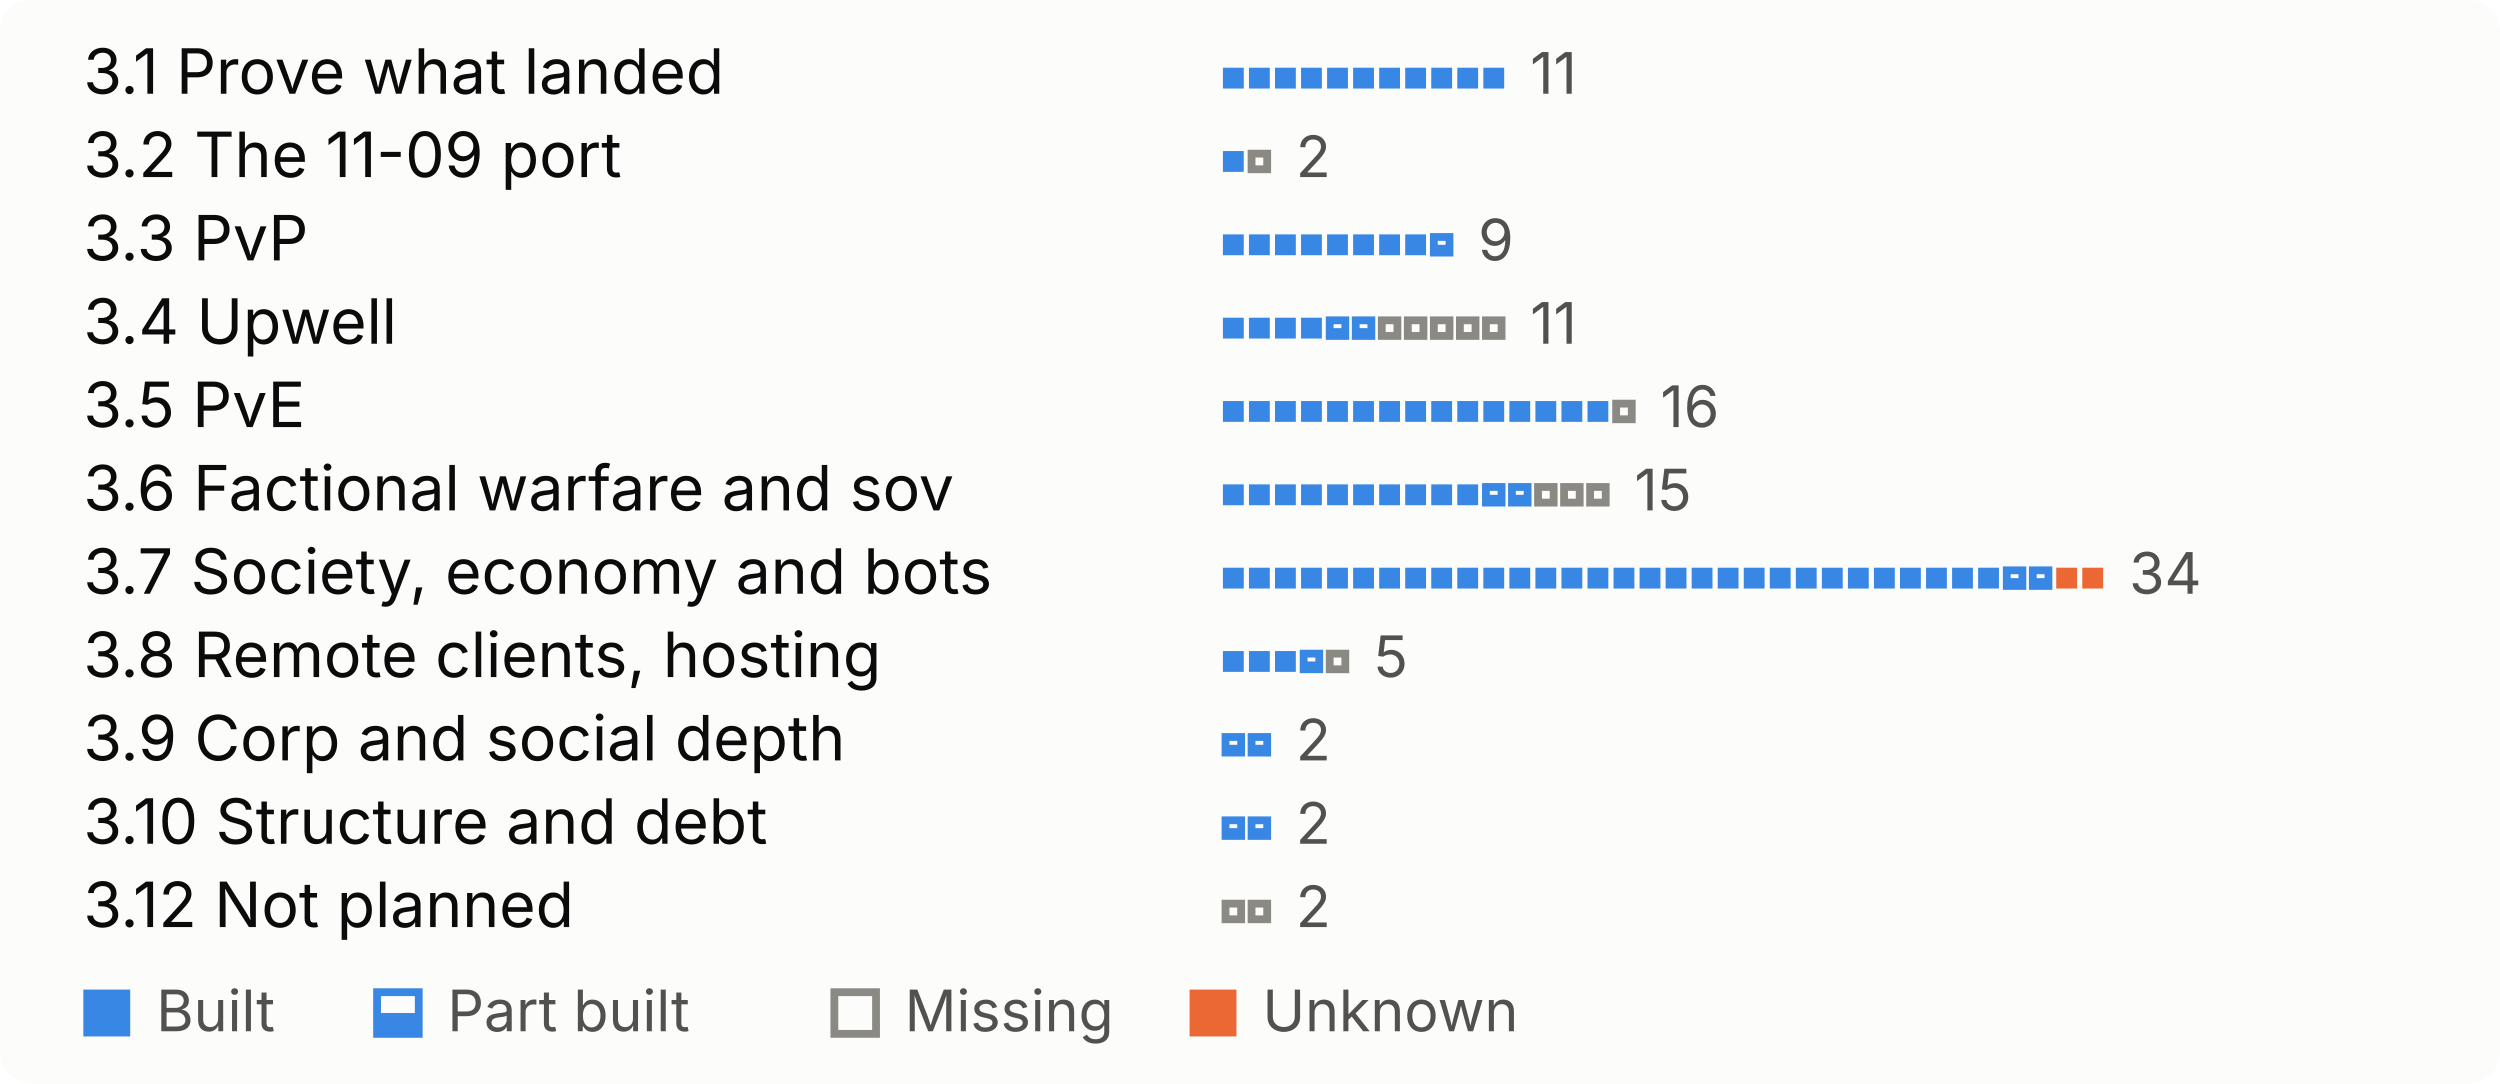
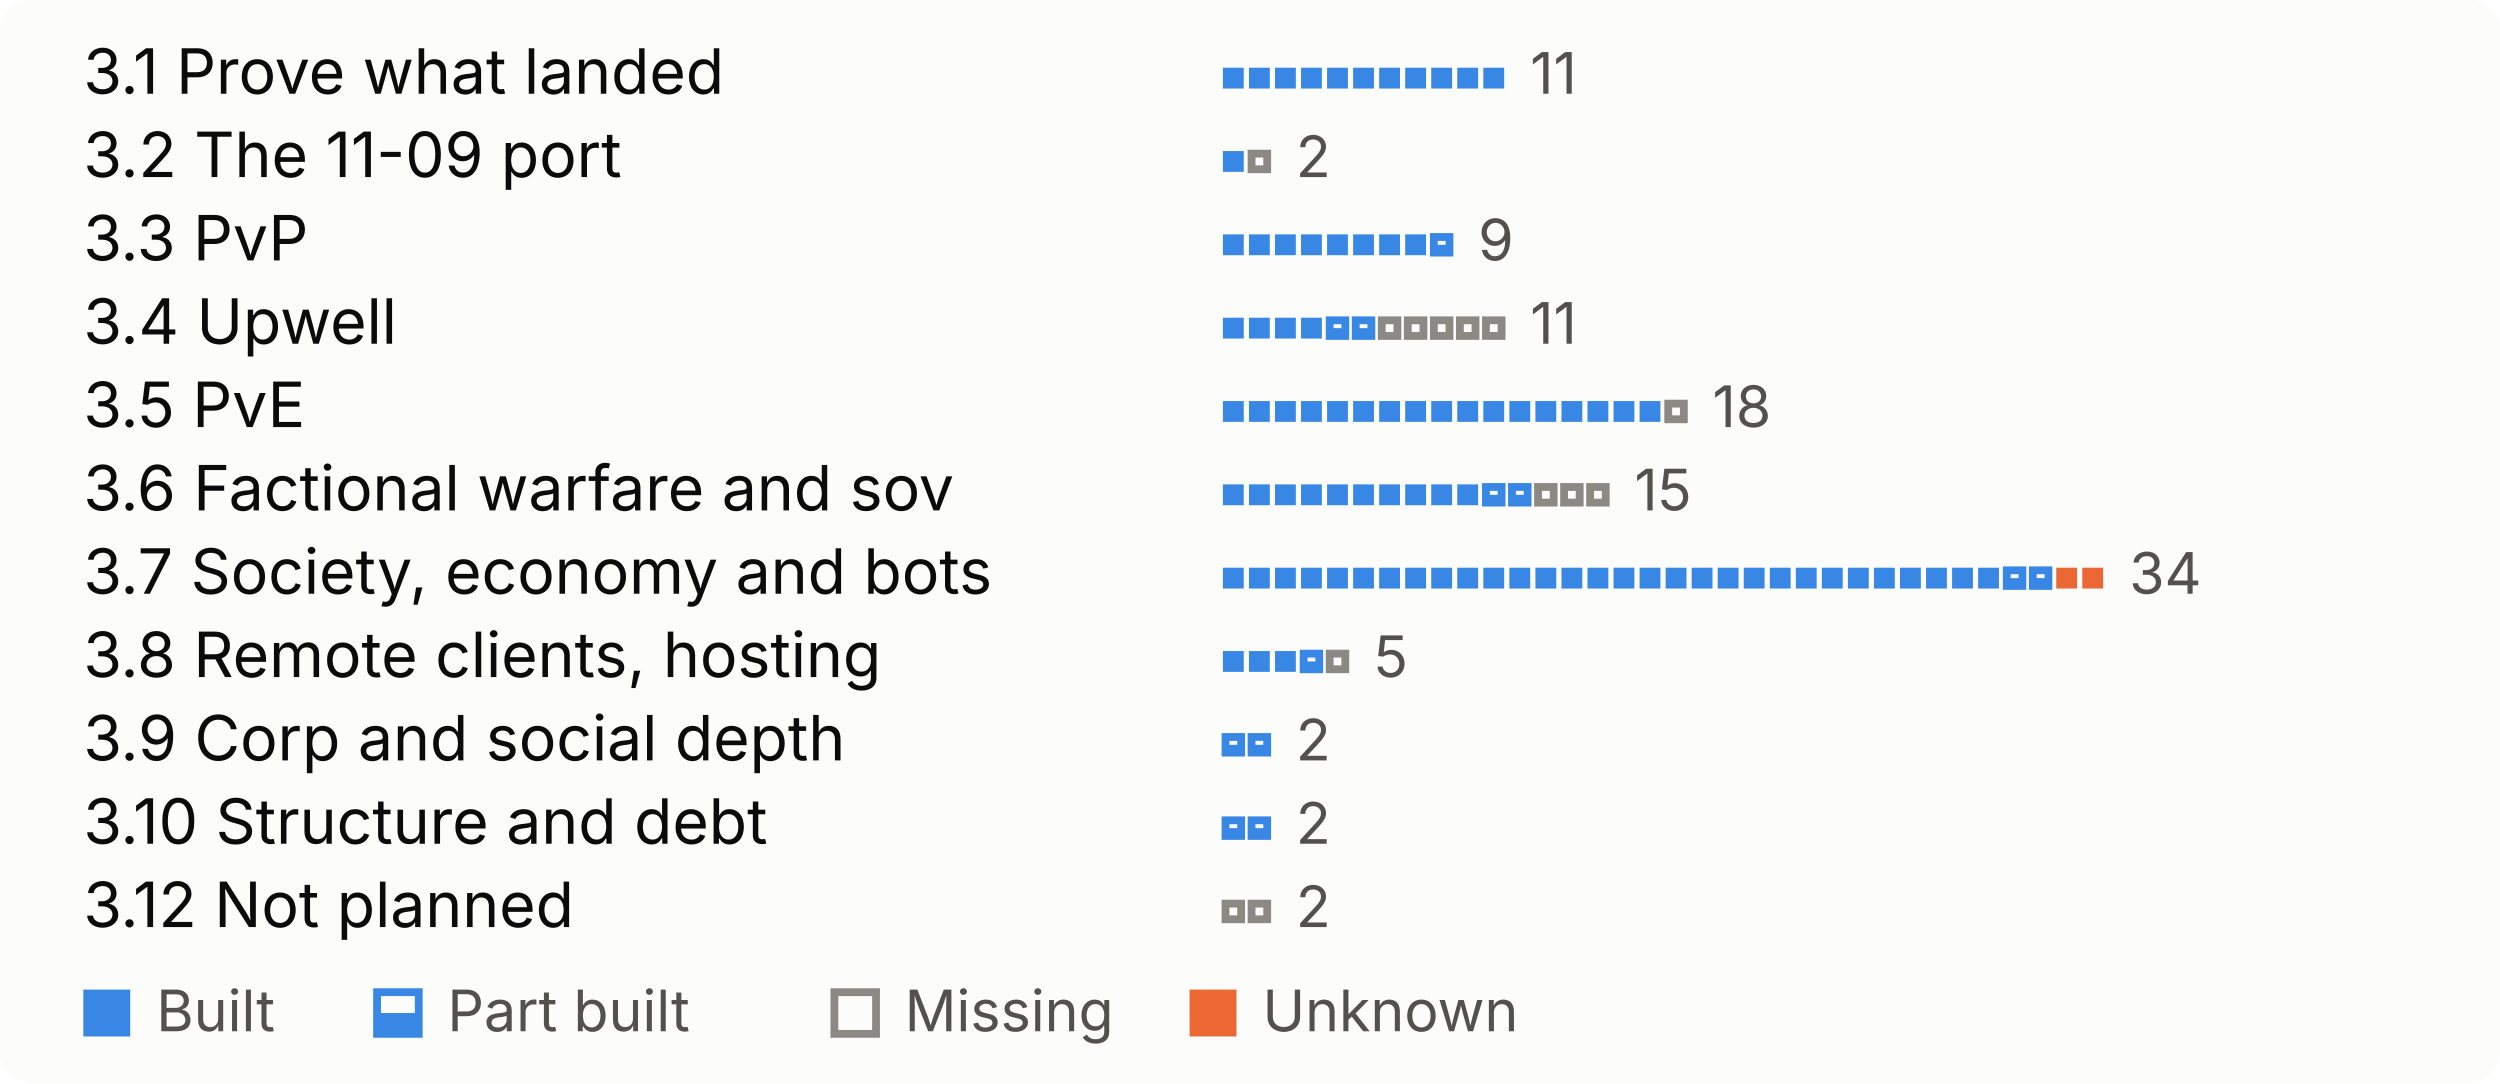
<svg xmlns="http://www.w3.org/2000/svg" width="480" height="208" viewBox="0 0 480 208" role="img" aria-label="What is left, by theme, one mark per open feature">
  <style>
.bg{fill:#fcfcfb}.t{fill:#0b0b0b}.s{fill:#52514e}.rule{fill:#e1e0d9}
.proved{fill:#184f95}.built{fill:#3987e5}.unknown{fill:#eb6834}
.part-o{fill:none;stroke:#3987e5;stroke-width:1.5}.part-f{fill:#3987e5}
.missing{fill:none;stroke:#8a8984;stroke-width:1.5}
.pass{fill:#184f95}.fail{fill:#eb6834}.none{fill:none;stroke:#8a8984;stroke-width:1.5}
@media (prefers-color-scheme:dark){
.bg{fill:#1a1a19}.t{fill:#f0efec}.s{fill:#c3c2b7}.rule{fill:#383835}
.proved{fill:#86b6ef}.built{fill:#3987e5}.unknown{fill:#d95926}
.part-o{stroke:#3987e5}.part-f{fill:#3987e5}
.missing{stroke:#8d8c85}
.pass{fill:#86b6ef}.fail{fill:#d95926}.none{stroke:#8d8c85}
}
text{font-family:system-ui,-apple-system,"Segoe UI",sans-serif;font-size:12px}
.big{font-size:26px;font-weight:600}.b{font-weight:600}.xs{font-size:11px}
</style>
  <rect width="480" height="208" rx="6" class="bg" />
  <text x="16.0" y="18.0" class="t">3.1 Prove what landed</text>
  <rect x="234.8" y="13.0" width="4" height="4" class="built" />
  <rect x="239.8" y="13.0" width="4" height="4" class="built" />
  <rect x="244.8" y="13.0" width="4" height="4" class="built" />
  <rect x="249.8" y="13.0" width="4" height="4" class="built" />
  <rect x="254.8" y="13.0" width="4" height="4" class="built" />
  <rect x="259.8" y="13.0" width="4" height="4" class="built" />
  <rect x="264.8" y="13.0" width="4" height="4" class="built" />
  <rect x="269.8" y="13.0" width="4" height="4" class="built" />
  <rect x="274.8" y="13.0" width="4" height="4" class="built" />
  <rect x="279.8" y="13.0" width="4" height="4" class="built" />
  <rect x="284.8" y="13.0" width="4" height="4" class="built" />
  <text x="293.8" y="18.0" class="s xs">11</text>
  <text x="16.0" y="34.0" class="t">3.2 The 11-09 port</text>
  <rect x="234.8" y="29.0" width="4" height="4" class="built" />
  <rect x="240.3" y="29.5" width="3" height="3" fill="none" class="missing" />
  <text x="248.8" y="34.0" class="s xs">2</text>
  <text x="16.0" y="50.0" class="t">3.3 PvP</text>
  <rect x="234.8" y="45.0" width="4" height="4" class="built" />
  <rect x="239.8" y="45.0" width="4" height="4" class="built" />
  <rect x="244.8" y="45.0" width="4" height="4" class="built" />
  <rect x="249.8" y="45.0" width="4" height="4" class="built" />
  <rect x="254.8" y="45.0" width="4" height="4" class="built" />
  <rect x="259.8" y="45.0" width="4" height="4" class="built" />
  <rect x="264.8" y="45.0" width="4" height="4" class="built" />
  <rect x="269.8" y="45.0" width="4" height="4" class="built" />
  <rect x="275.3" y="45.5" width="3" height="3" fill="none" class="part-o" />
  <rect x="274.8" y="47.0" width="4" height="2.0" class="part-f" />
  <text x="283.8" y="50.0" class="s xs">9</text>
  <text x="16.0" y="66.0" class="t">3.4 Upwell</text>
  <rect x="234.8" y="61.0" width="4" height="4" class="built" />
  <rect x="239.8" y="61.0" width="4" height="4" class="built" />
  <rect x="244.8" y="61.0" width="4" height="4" class="built" />
  <rect x="249.8" y="61.0" width="4" height="4" class="built" />
  <rect x="255.3" y="61.5" width="3" height="3" fill="none" class="part-o" />
  <rect x="254.8" y="63.0" width="4" height="2.0" class="part-f" />
  <rect x="260.3" y="61.5" width="3" height="3" fill="none" class="part-o" />
  <rect x="259.8" y="63.0" width="4" height="2.0" class="part-f" />
  <rect x="265.3" y="61.5" width="3" height="3" fill="none" class="missing" />
  <rect x="270.3" y="61.5" width="3" height="3" fill="none" class="missing" />
  <rect x="275.3" y="61.5" width="3" height="3" fill="none" class="missing" />
  <rect x="280.3" y="61.5" width="3" height="3" fill="none" class="missing" />
  <rect x="285.3" y="61.5" width="3" height="3" fill="none" class="missing" />
  <text x="293.8" y="66.0" class="s xs">11</text>
  <text x="16.0" y="82.0" class="t">3.5 PvE</text>
  <rect x="234.8" y="77.0" width="4" height="4" class="built" />
  <rect x="239.8" y="77.0" width="4" height="4" class="built" />
  <rect x="244.8" y="77.0" width="4" height="4" class="built" />
  <rect x="249.8" y="77.0" width="4" height="4" class="built" />
  <rect x="254.8" y="77.0" width="4" height="4" class="built" />
  <rect x="259.8" y="77.0" width="4" height="4" class="built" />
  <rect x="264.8" y="77.0" width="4" height="4" class="built" />
  <rect x="269.8" y="77.0" width="4" height="4" class="built" />
  <rect x="274.8" y="77.0" width="4" height="4" class="built" />
  <rect x="279.8" y="77.0" width="4" height="4" class="built" />
  <rect x="284.8" y="77.0" width="4" height="4" class="built" />
  <rect x="289.8" y="77.0" width="4" height="4" class="built" />
  <rect x="294.8" y="77.0" width="4" height="4" class="built" />
  <rect x="299.8" y="77.0" width="4" height="4" class="built" />
  <rect x="304.8" y="77.0" width="4" height="4" class="built" />
-   <rect x="310.3" y="77.5" width="3" height="3" fill="none" class="missing" />
-   <text x="318.8" y="82.0" class="s xs">16</text>
+   <rect x="309.8" y="77.0" width="4" height="4" class="built" />
+   <rect x="314.8" y="77.0" width="4" height="4" class="built" />
+   <rect x="320.3" y="77.5" width="3" height="3" fill="none" class="missing" />
+   <text x="328.8" y="82.0" class="s xs">18</text>
  <text x="16.0" y="98.0" class="t">3.6 Factional warfare and sov</text>
  <rect x="234.8" y="93.0" width="4" height="4" class="built" />
  <rect x="239.8" y="93.0" width="4" height="4" class="built" />
  <rect x="244.8" y="93.0" width="4" height="4" class="built" />
  <rect x="249.8" y="93.0" width="4" height="4" class="built" />
  <rect x="254.8" y="93.0" width="4" height="4" class="built" />
  <rect x="259.8" y="93.0" width="4" height="4" class="built" />
  <rect x="264.8" y="93.0" width="4" height="4" class="built" />
  <rect x="269.8" y="93.0" width="4" height="4" class="built" />
  <rect x="274.8" y="93.0" width="4" height="4" class="built" />
  <rect x="279.8" y="93.0" width="4" height="4" class="built" />
  <rect x="285.3" y="93.5" width="3" height="3" fill="none" class="part-o" />
  <rect x="284.8" y="95.0" width="4" height="2.0" class="part-f" />
  <rect x="290.3" y="93.5" width="3" height="3" fill="none" class="part-o" />
  <rect x="289.8" y="95.0" width="4" height="2.0" class="part-f" />
  <rect x="295.3" y="93.5" width="3" height="3" fill="none" class="missing" />
  <rect x="300.3" y="93.5" width="3" height="3" fill="none" class="missing" />
  <rect x="305.3" y="93.5" width="3" height="3" fill="none" class="missing" />
  <text x="313.8" y="98.0" class="s xs">15</text>
  <text x="16.0" y="114.0" class="t">3.7 Society, economy and bots</text>
  <rect x="234.8" y="109.0" width="4" height="4" class="built" />
  <rect x="239.8" y="109.0" width="4" height="4" class="built" />
  <rect x="244.8" y="109.0" width="4" height="4" class="built" />
  <rect x="249.8" y="109.0" width="4" height="4" class="built" />
  <rect x="254.8" y="109.0" width="4" height="4" class="built" />
  <rect x="259.8" y="109.0" width="4" height="4" class="built" />
  <rect x="264.8" y="109.0" width="4" height="4" class="built" />
  <rect x="269.8" y="109.0" width="4" height="4" class="built" />
  <rect x="274.8" y="109.0" width="4" height="4" class="built" />
  <rect x="279.8" y="109.0" width="4" height="4" class="built" />
  <rect x="284.8" y="109.0" width="4" height="4" class="built" />
  <rect x="289.8" y="109.0" width="4" height="4" class="built" />
  <rect x="294.8" y="109.0" width="4" height="4" class="built" />
  <rect x="299.8" y="109.0" width="4" height="4" class="built" />
  <rect x="304.8" y="109.0" width="4" height="4" class="built" />
  <rect x="309.8" y="109.0" width="4" height="4" class="built" />
  <rect x="314.8" y="109.0" width="4" height="4" class="built" />
  <rect x="319.8" y="109.0" width="4" height="4" class="built" />
  <rect x="324.8" y="109.0" width="4" height="4" class="built" />
  <rect x="329.8" y="109.0" width="4" height="4" class="built" />
  <rect x="334.8" y="109.0" width="4" height="4" class="built" />
  <rect x="339.8" y="109.0" width="4" height="4" class="built" />
  <rect x="344.8" y="109.0" width="4" height="4" class="built" />
  <rect x="349.8" y="109.0" width="4" height="4" class="built" />
  <rect x="354.8" y="109.0" width="4" height="4" class="built" />
  <rect x="359.8" y="109.0" width="4" height="4" class="built" />
  <rect x="364.8" y="109.0" width="4" height="4" class="built" />
  <rect x="369.8" y="109.0" width="4" height="4" class="built" />
  <rect x="374.8" y="109.0" width="4" height="4" class="built" />
  <rect x="379.8" y="109.0" width="4" height="4" class="built" />
  <rect x="385.3" y="109.5" width="3" height="3" fill="none" class="part-o" />
  <rect x="384.8" y="111.0" width="4" height="2.0" class="part-f" />
  <rect x="390.3" y="109.5" width="3" height="3" fill="none" class="part-o" />
  <rect x="389.8" y="111.0" width="4" height="2.0" class="part-f" />
  <rect x="394.8" y="109.0" width="4" height="4" class="unknown" />
  <rect x="399.8" y="109.0" width="4" height="4" class="unknown" />
  <text x="408.8" y="114.0" class="s xs">34</text>
  <text x="16.0" y="130.0" class="t">3.8 Remote clients, hosting</text>
  <rect x="234.8" y="125.0" width="4" height="4" class="built" />
  <rect x="239.8" y="125.0" width="4" height="4" class="built" />
  <rect x="244.8" y="125.0" width="4" height="4" class="built" />
  <rect x="250.3" y="125.5" width="3" height="3" fill="none" class="part-o" />
  <rect x="249.8" y="127.0" width="4" height="2.0" class="part-f" />
  <rect x="255.3" y="125.5" width="3" height="3" fill="none" class="missing" />
  <text x="263.8" y="130.0" class="s xs">5</text>
  <text x="16.0" y="146.0" class="t">3.9 Corp and social depth</text>
  <rect x="235.3" y="141.5" width="3" height="3" fill="none" class="part-o" />
  <rect x="234.8" y="143.0" width="4" height="2.0" class="part-f" />
  <rect x="240.3" y="141.5" width="3" height="3" fill="none" class="part-o" />
  <rect x="239.8" y="143.0" width="4" height="2.0" class="part-f" />
  <text x="248.8" y="146.0" class="s xs">2</text>
  <text x="16.0" y="162.0" class="t">3.10 Structure and debt</text>
  <rect x="235.3" y="157.5" width="3" height="3" fill="none" class="part-o" />
  <rect x="234.8" y="159.0" width="4" height="2.0" class="part-f" />
  <rect x="240.3" y="157.5" width="3" height="3" fill="none" class="part-o" />
  <rect x="239.8" y="159.0" width="4" height="2.0" class="part-f" />
  <text x="248.8" y="162.0" class="s xs">2</text>
  <text x="16.0" y="178.0" class="t">3.12 Not planned</text>
  <rect x="235.3" y="173.5" width="3" height="3" fill="none" class="missing" />
  <rect x="240.3" y="173.5" width="3" height="3" fill="none" class="missing" />
  <text x="248.8" y="178.0" class="s xs">2</text>
  <rect x="16.0" y="190.0" width="9" height="9" class="built" />
  <text x="30.0" y="198.0" class="s xs">Built</text>
  <rect x="72.4" y="190.5" width="8" height="8" fill="none" class="part-o" />
  <rect x="71.9" y="194.5" width="9" height="4.5" class="part-f" />
  <text x="85.9" y="198.0" class="s xs">Part built</text>
  <rect x="160.2" y="190.5" width="8" height="8" fill="none" class="missing" />
  <text x="173.7" y="198.0" class="s xs">Missing</text>
  <rect x="228.4" y="190.0" width="9" height="9" class="unknown" />
  <text x="242.4" y="198.0" class="s xs">Unknown</text>
</svg>
